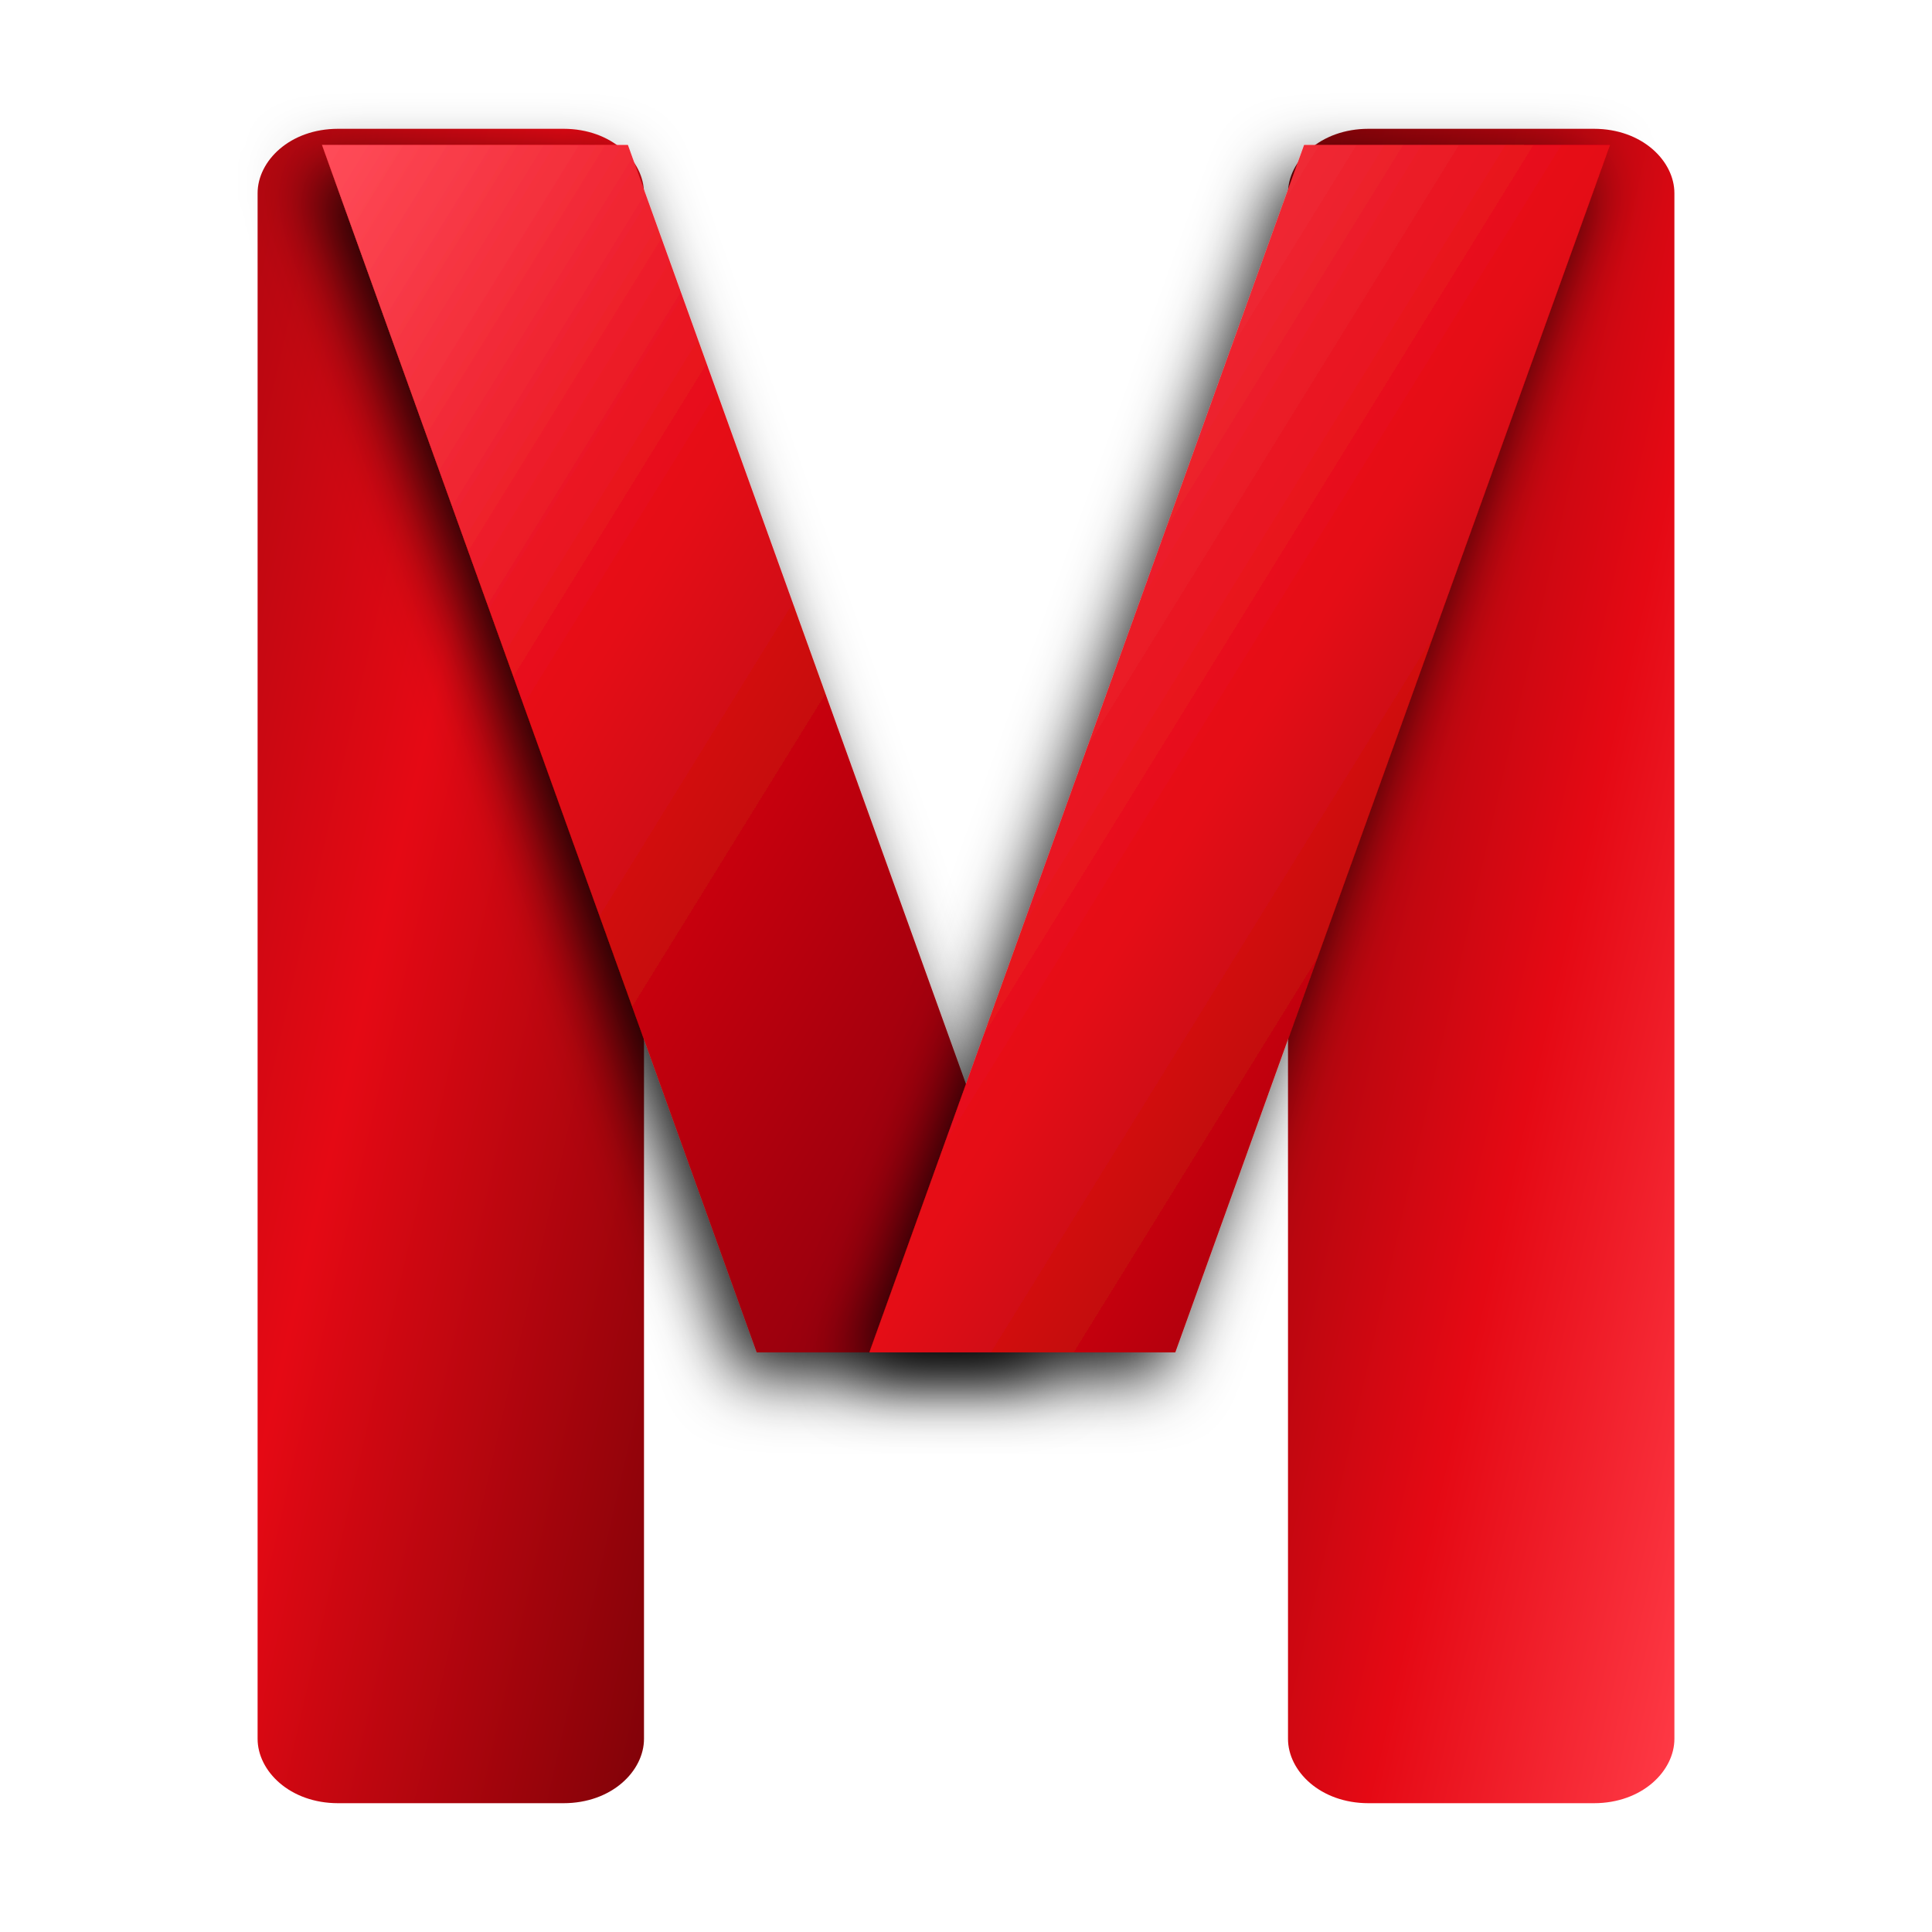
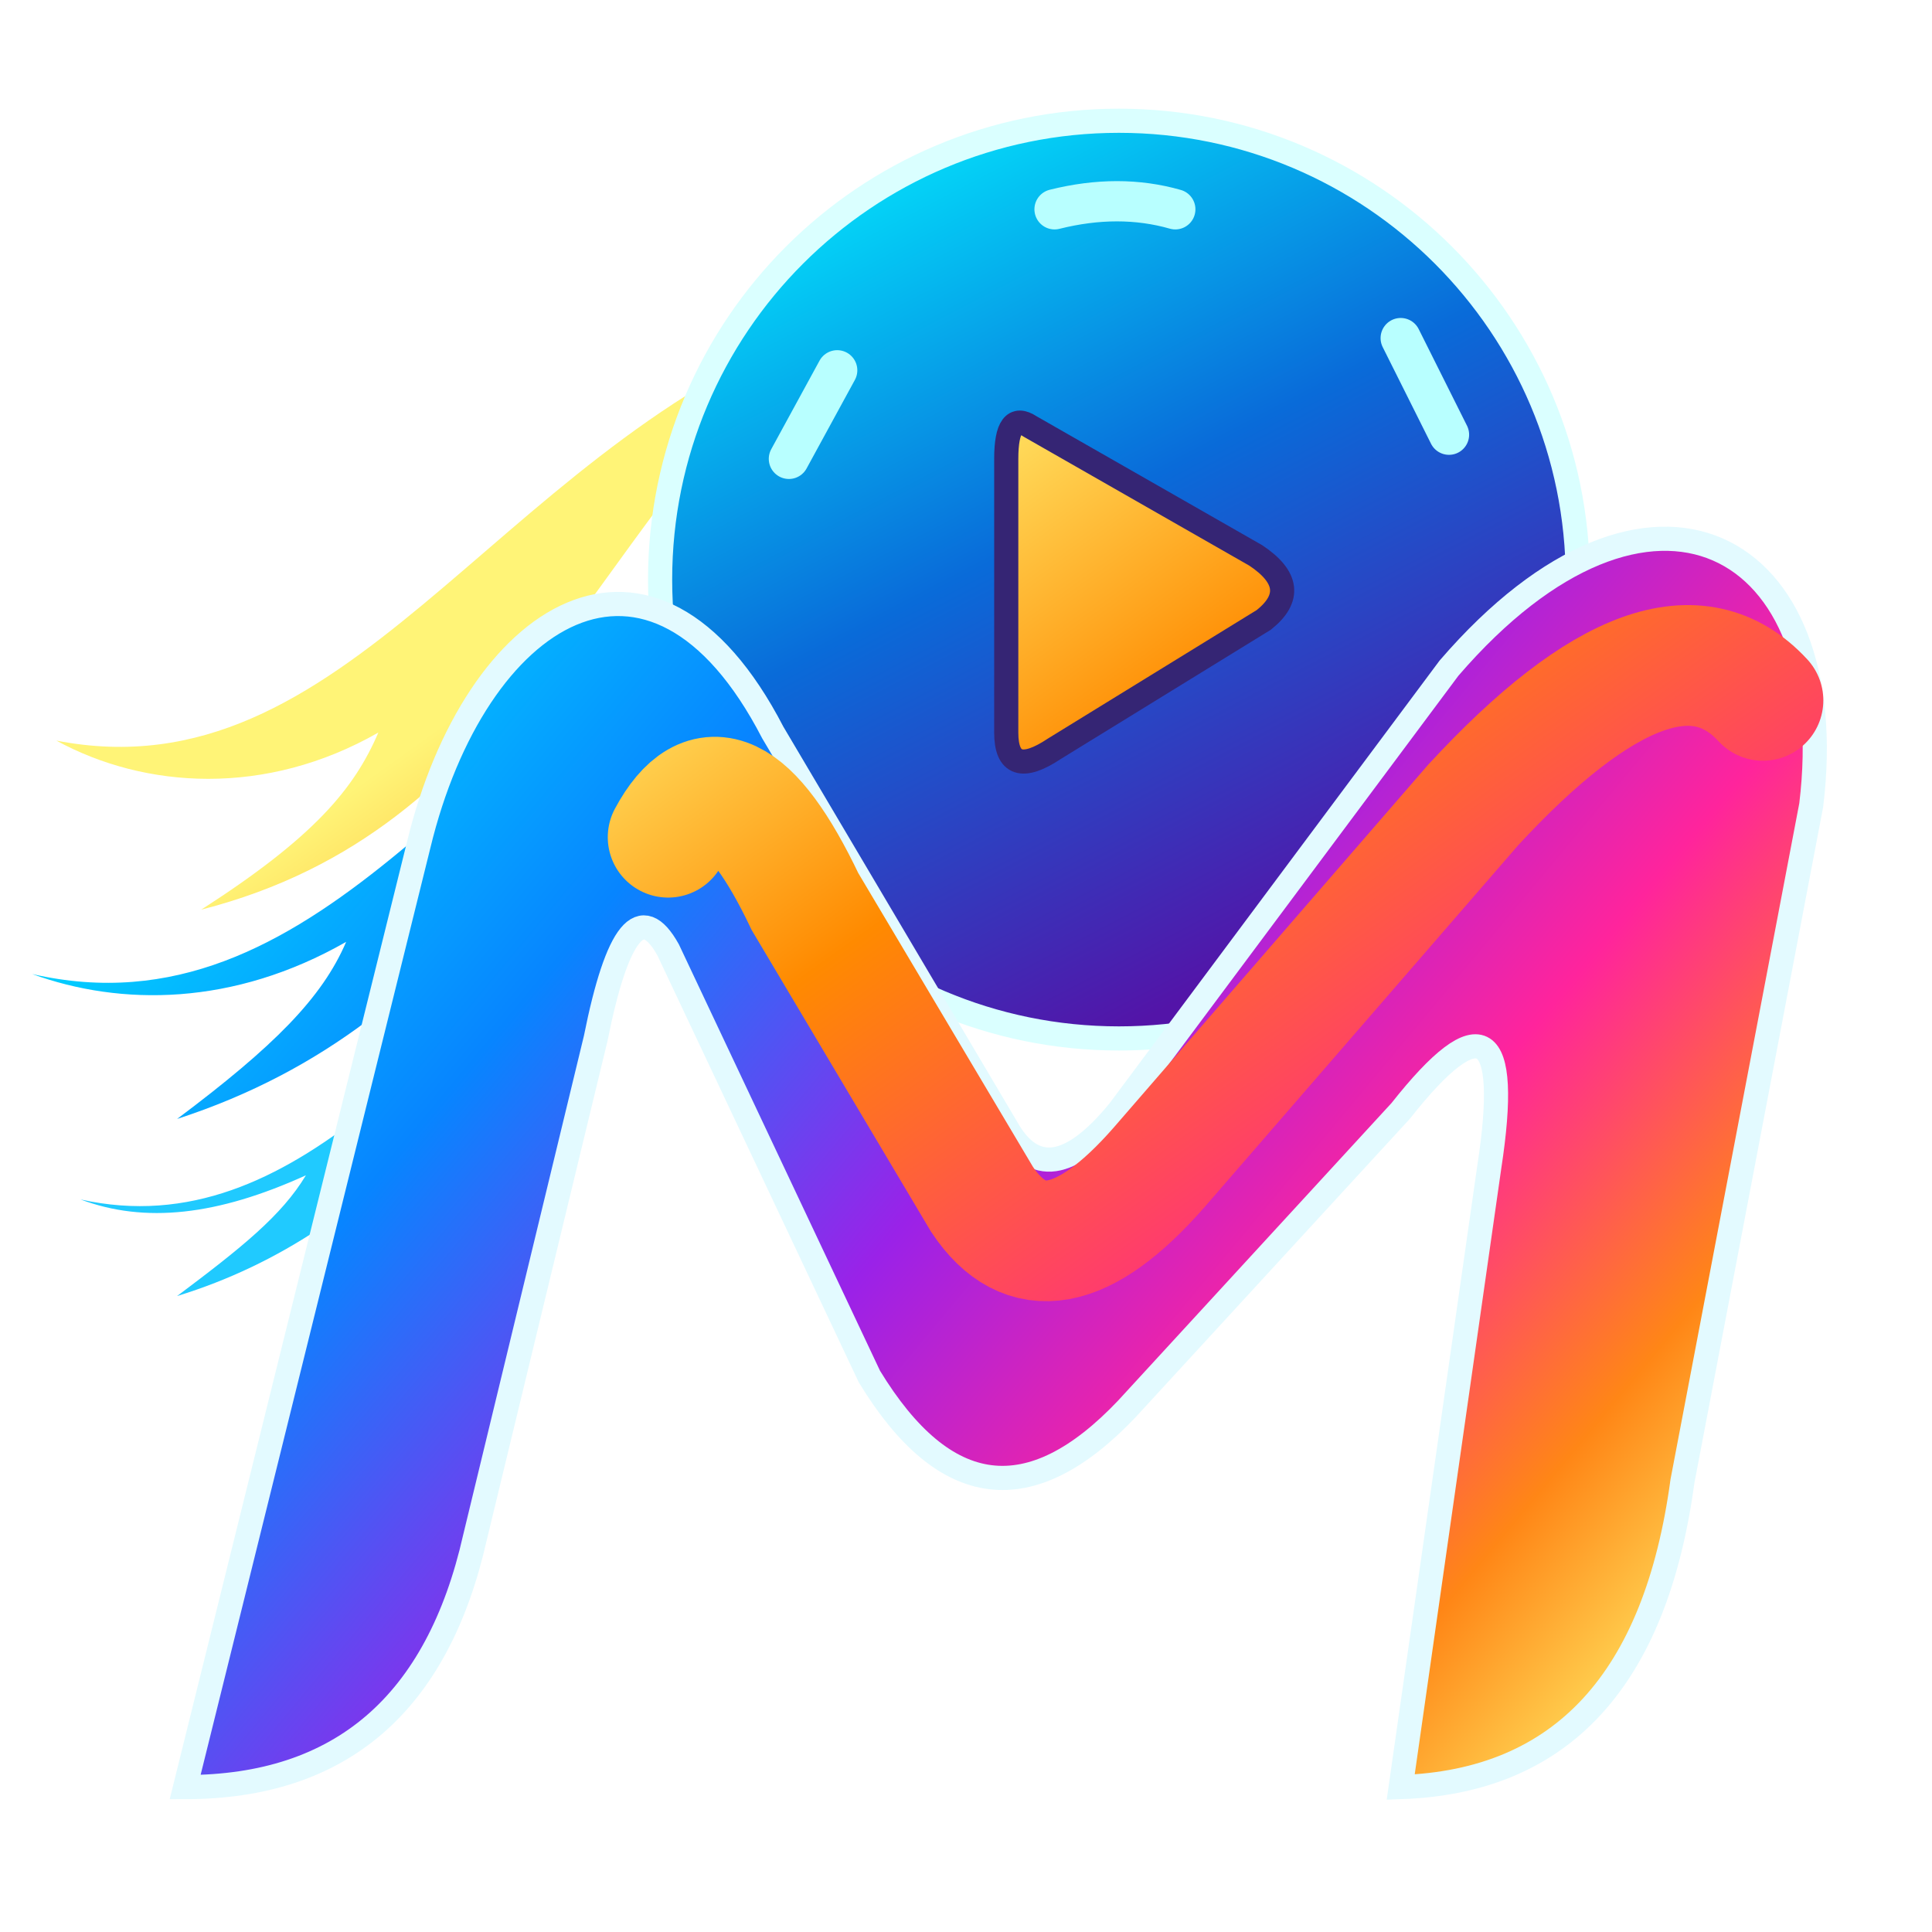
<svg xmlns="http://www.w3.org/2000/svg" viewBox="0 0 240 240" fill="none">
  <defs>
-     <linearGradient id="mLeft" x1="0%" y1="0%" x2="100%" y2="100%">
-       <stop offset="0%" stop-color="#b20710" />
-       <stop offset="40%" stop-color="#e50914" />
-       <stop offset="100%" stop-color="#800208" />
+     <linearGradient id="r" x1="25" y1="70" x2="205" y2="220" gradientUnits="userSpaceOnUse">
+       <stop stop-color="#00eaff" />
+       <stop offset=".28" stop-color="#0785ff" />
+       <stop offset=".51" stop-color="#9a22e8" />
+       <stop offset=".7" stop-color="#ff249c" />
+       <stop offset=".86" stop-color="#ff8616" />
+       <stop offset="1" stop-color="#fff36b" />
    </linearGradient>
-     <linearGradient id="mRight" x1="0%" y1="0%" x2="100%" y2="100%">
-       <stop offset="0%" stop-color="#800208" />
-       <stop offset="60%" stop-color="#e50914" />
-       <stop offset="100%" stop-color="#ff3b47" />
+     <linearGradient id="w" x1="90" y1="65" x2="165" y2="170" gradientUnits="userSpaceOnUse">
+       <stop stop-color="#fff477" />
+       <stop offset=".4" stop-color="#ff8a00" />
+       <stop offset="1" stop-color="#ff199d" />
    </linearGradient>
-     <linearGradient id="mDiag1" x1="0%" y1="0%" x2="100%" y2="100%">
-       <stop offset="0%" stop-color="#ff4d5a" />
-       <stop offset="40%" stop-color="#e50914" />
-       <stop offset="100%" stop-color="#7a0006" />
+     <linearGradient id="d" x1="100" y1="15" x2="155" y2="120" gradientUnits="userSpaceOnUse">
+       <stop stop-color="#02efff" />
+       <stop offset=".5" stop-color="#096bd9" />
+       <stop offset="1" stop-color="#5314a8" />
    </linearGradient>
-     <linearGradient id="mDiag2" x1="0%" y1="0%" x2="100%" y2="100%">
-       <stop offset="0%" stop-color="#ff5964" />
-       <stop offset="50%" stop-color="#e50914" />
-       <stop offset="100%" stop-color="#6e0005" />
-     </linearGradient>
-     <filter id="mShadow" x="-20%" y="-20%" width="140%" height="140%">
-       <feDropShadow dx="-2" dy="3" stdDeviation="4" flood-color="#000000" flood-opacity="0.9" />
-     </filter>
  </defs>
-   <path d="M 32 216 L 32 24 C 32 20, 36 16, 42 16 L 70 16 C 76 16, 80 20, 80 24 L 80 216 C 80 220, 76 224, 70 224 L 42 224 C 36 224, 32 220, 32 216 Z" fill="url(#mLeft)" />
-   <path d="M 160 216 L 160 24 C 160 20, 164 16, 170 16 L 198 16 C 204 16, 208 20, 208 24 L 208 216 C 208 220, 204 224, 198 224 L 170 224 C 164 224, 160 220, 160 216 Z" fill="url(#mRight)" />
-   <path d="M 40 18 L 78 18 L 132 168 L 94 168 Z" fill="url(#mDiag1)" filter="url(#mShadow)" />
-   <path d="M 108 168 L 146 168 L 200 18 L 162 18 Z" fill="url(#mDiag2)" filter="url(#mShadow)" />
+   <path d="M7 92C43 99 61 57 101 41C72 68 64 103 25 113C39 104 44 98 47 91C33 99 18 98 7 92Z" fill="url(#w)" />
+   <path d="M4 121C39 129 59 91 91 72C71 96 59 127 22 139C34 130 40 124 43 117C29 125 15 125 4 121Z" fill="url(#r)" />
+   <path d="M10 149C37 155 55 127 76 111C62 132 48 153 22 161C30 155 35 151 38 146C27 151 18 152 10 149Z" fill="#20caff" />
+   <circle cx="139" cy="72" r="57" fill="url(#d)" stroke="#daffff" stroke-width="3" />
+   <path d="M104 46l-6 11M131 26q8-2 15 0M174 42l6 12" stroke="#b8ffff" stroke-width="5" stroke-linecap="round" />
+   <path d="M128 53Q125 51 125 57V91Q125 97 131 93L157 77Q162 73 156 69Z" fill="url(#w)" stroke="#352574" stroke-width="3" />
+   <path d="M23 222L52 105C59 76 81 62 96 91L125 140Q130 149 139 138L180 83C205 54 229 67 225 100L209 184Q204 221 174 222L185 145Q189 119 174 138L140 175Q122 194 108 171L83 118Q78 109 74 129L59 191Q52 222 23 222Z" fill="url(#r)" stroke="#e3faff" stroke-width="3" />
+   <path d="M83 104Q90 91 100 112L122 149Q130 161 144 145L183 100Q207 74 219 87" stroke="url(#w)" stroke-width="15" stroke-linecap="round" />
</svg>
